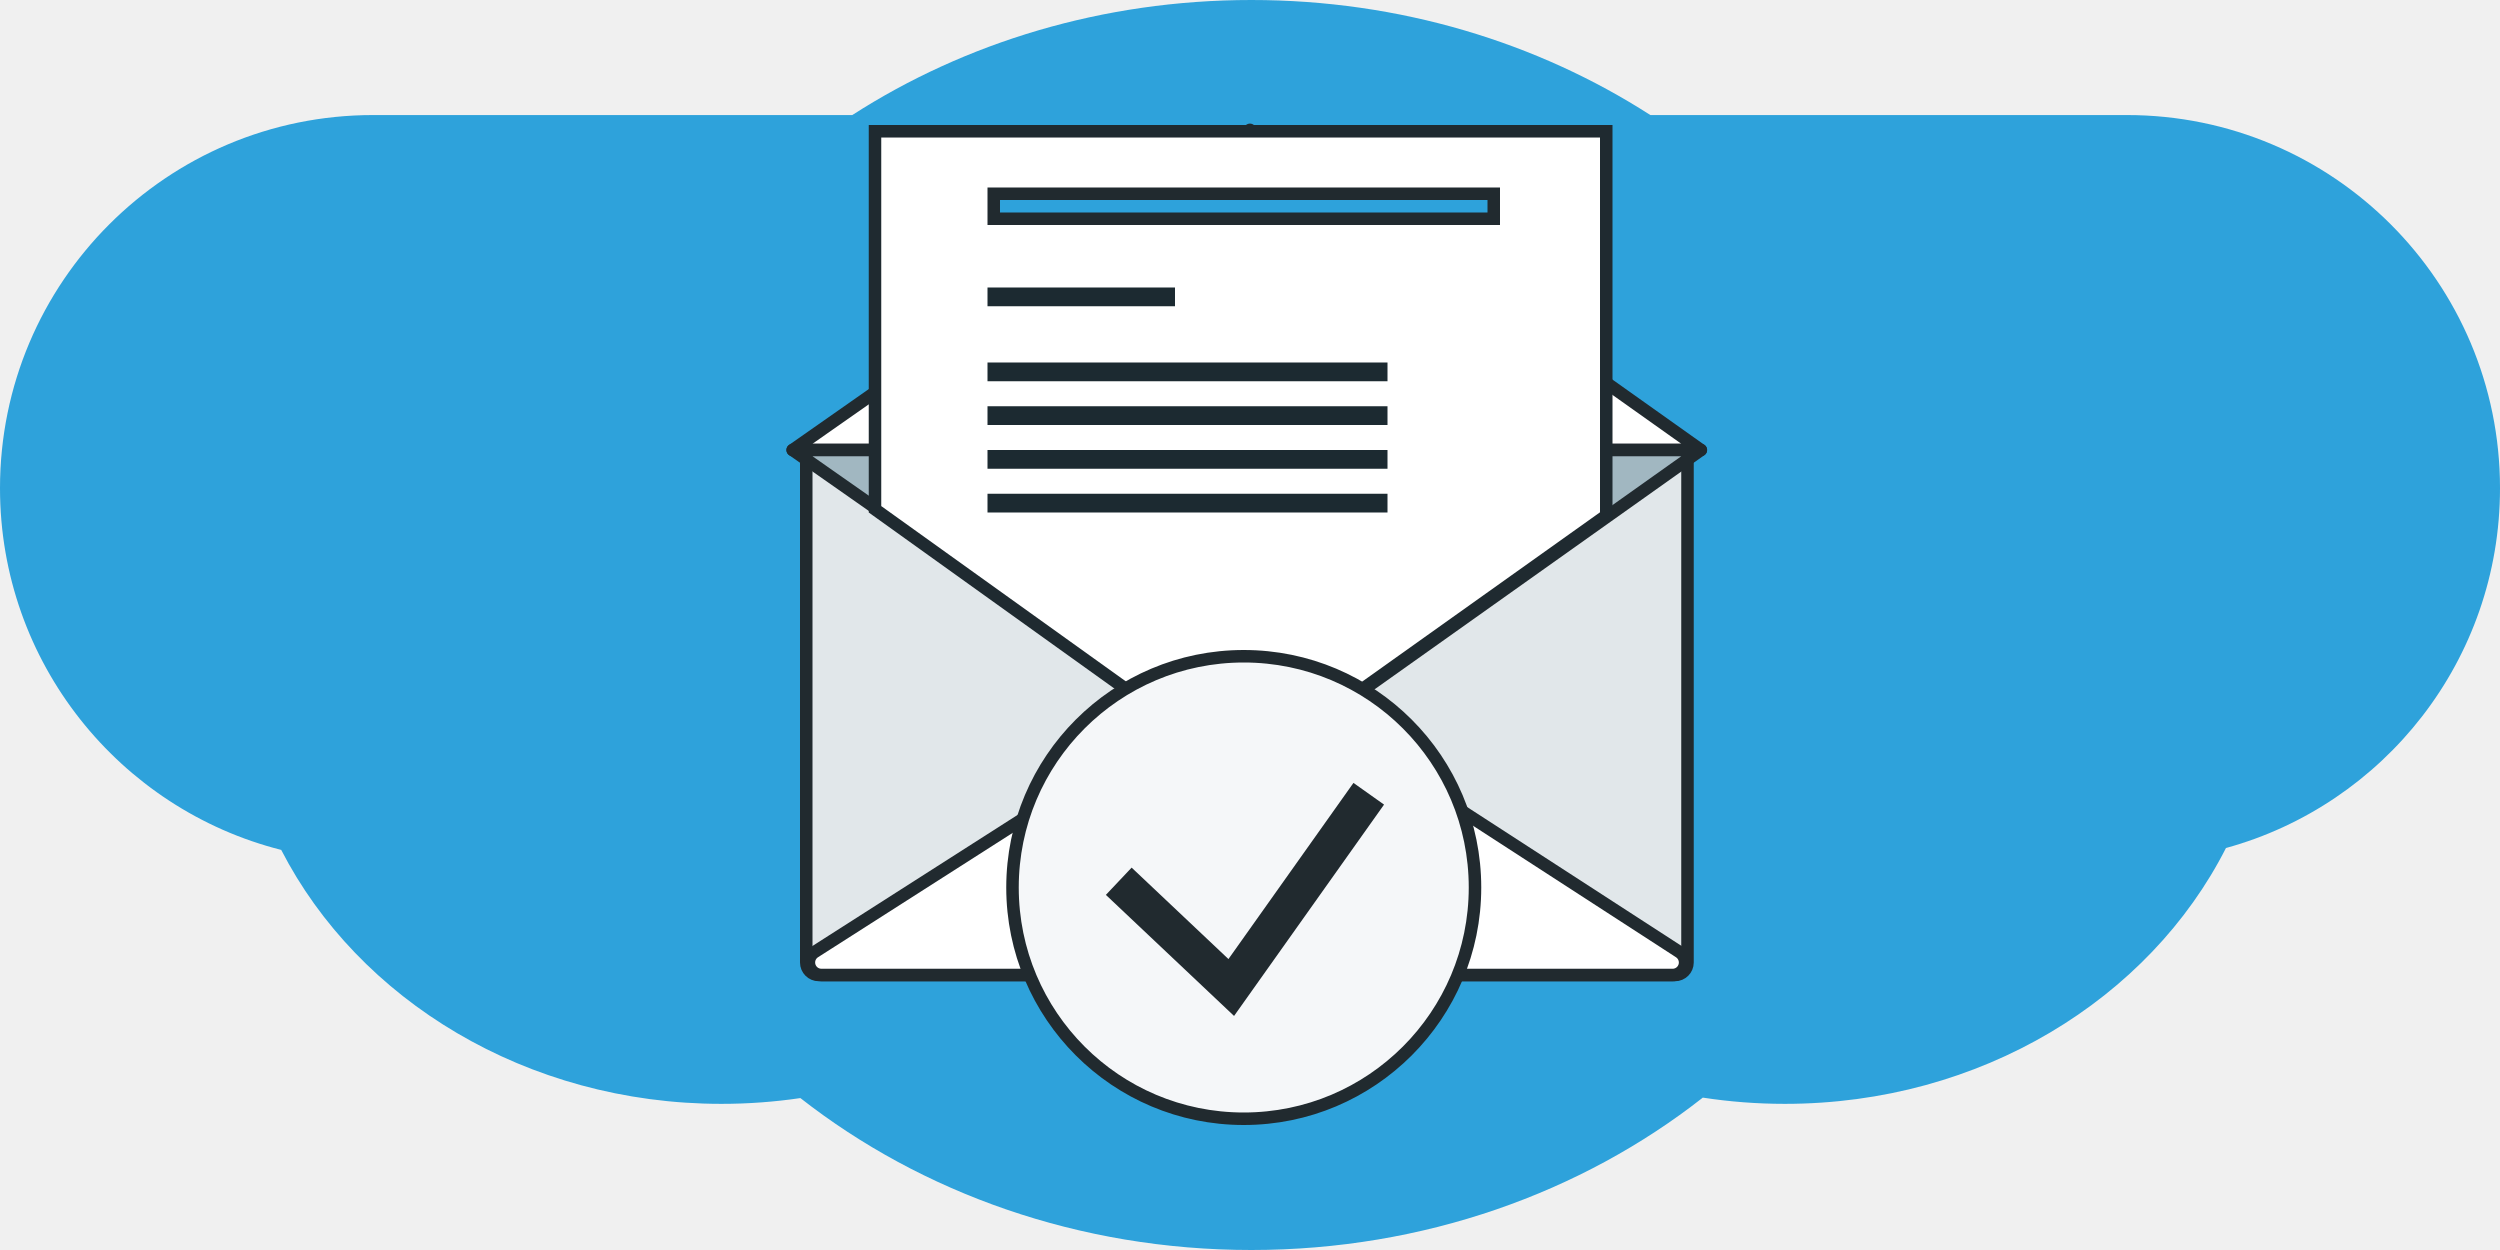
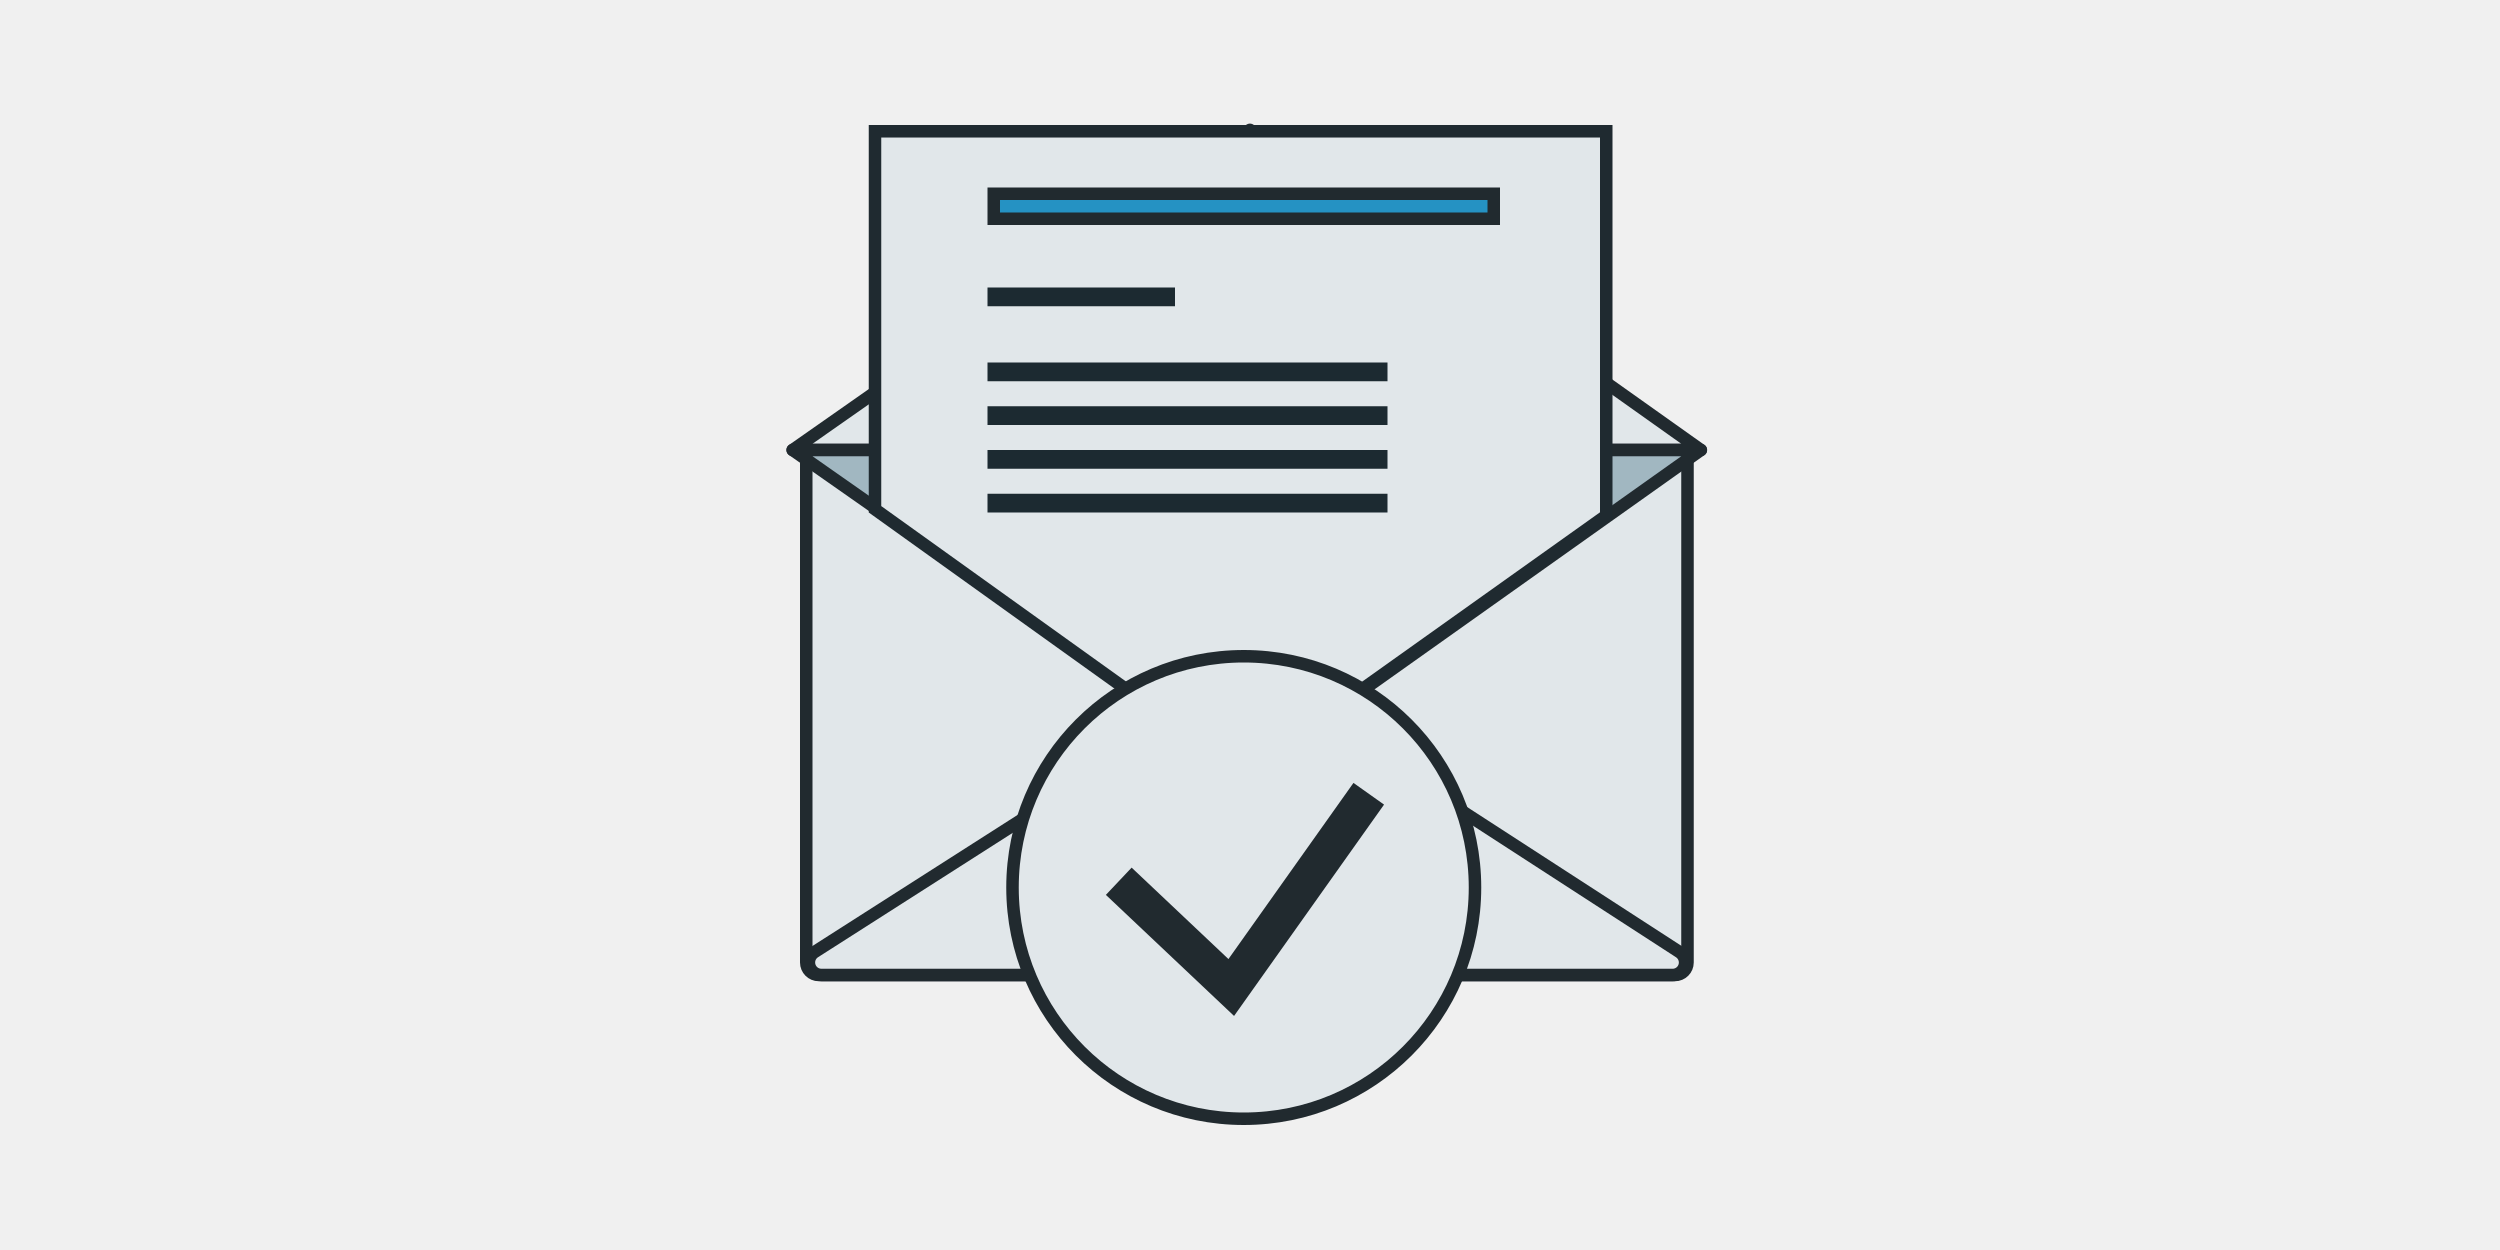
- <svg xmlns="http://www.w3.org/2000/svg" viewBox="0 0 400 200" version="1.1">
-   <g id="Cloud/Placeholders/Activated" stroke="none" stroke-width="1" fill="none" fill-rule="evenodd">
-     <path d="M200.211,0 C223.999,0 246.029,6.815 264.053,18.406 L340.299,18.408 C373.271,18.408 400,45.137 400,78.109 C400,105.592 381.43,128.738 356.153,135.683 C343.895,159.839 316.901,176.617 285.572,176.617 C281.1,176.617 276.717,176.275 272.452,175.619 C253.093,190.809 227.837,200 200.211,200 C172.63,200 147.411,190.839 128.061,175.692 C123.949,176.3 119.727,176.617 115.423,176.617 C84.225,176.617 57.327,159.979 44.996,135.986 C19.135,129.436 3.41650556e-15,106.007 0,78.109 C-4.03793284e-15,45.137 26.729,18.408 59.701,18.408 L136.369,18.406 C154.392,6.815 176.423,0 200.211,0 Z" id="Combined-Shape" fill="#2EA2DB" class="brand_element_cloud" />
-     <g id="Group-3" transform="translate(128, 22)" stroke="#212A2F" stroke-width="2">
-       <rect id="Rectangle" fill="#E1E7EA" x="1" y="48" width="141" height="86" rx="2" />
-       <path d="M-1.172,-1 L144.136,-1 L71.99,50.224 L-1.172,-1 Z" id="Path-27" fill="#FFFFFF" stroke-linejoin="round" transform="translate(71.5, 24.5) scale(1, -1) translate(-71.5, -24.5) " />
-       <path d="M-1.172,50 L144.136,50 L71.99,101.224 L-1.172,50 Z" id="Path-27" fill="#A1B7C1" stroke-linejoin="round" />
-     </g>
-     <path d="M140,21 L140,81.486 L199.002,123.771 L257,82.484 L257,21 L140,21 Z" id="Rectangle" stroke="#1F2A30" stroke-width="2" fill="#FFFFFF" />
-     <path d="M130.346,111.685 C129.771,111.318 129.423,110.683 129.423,110 C129.423,108.895 130.318,108 131.423,108 L267.617,108 C268.295,108 268.927,108.343 269.296,108.913 C269.897,109.84 269.632,111.078 268.705,111.679 L200.004,156.189 L130.346,111.685 Z" id="Path-27" stroke="#212A2F" stroke-width="2" fill="#FFFFFF" transform="translate(199.5, 132) scale(1, -1) translate(-199.5, -132) " />
-     <circle id="Oval" stroke="#212A2F" stroke-width="2" fill="#F5F7F9" cx="199" cy="142" r="37" />
-     <polygon id="Path-7" fill="#212A2F" fill-rule="nonzero" points="181.06 138.819 176.94 143.181 197.449 162.551 221.447 128.736 216.553 125.264 196.551 153.449" />
-     <rect id="Rectangle" stroke="#212A2F" stroke-width="2" fill="#2EA2DB" x="159" y="31" width="80" height="4" />
-     <rect id="Rectangle" fill="#1C2A31" x="158" y="46" width="30" height="3" />
-     <rect id="Rectangle" fill="#1C2A31" x="158" y="58" width="64" height="3" />
-     <rect id="Rectangle" fill="#1C2A31" x="158" y="65" width="64" height="3" />
-     <rect id="Rectangle" fill="#1C2A31" x="158" y="72" width="64" height="3" />
-     <rect id="Rectangle" fill="#1C2A31" x="158" y="79" width="64" height="3" />
-   </g>
+ <svg xmlns="http://www.w3.org/2000/svg" width="400" height="200" viewBox="0 0 400 200" fill="none">
+   <path d="M268 70H131C129.895 70 129 70.895 129 72V154C129 155.105 129.895 156 131 156H268C269.105 156 270 155.105 270 154V72C270 70.895 269.105 70 268 70Z" fill="#E1E7EA" stroke="#212A2F" stroke-width="2" />
+   <path fill-rule="evenodd" clip-rule="evenodd" d="M126.828 72H272.136L199.99 20.776L126.828 72Z" fill="#E1E7EA" stroke="#212A2F" stroke-width="2" stroke-linejoin="round" />
+   <path fill-rule="evenodd" clip-rule="evenodd" d="M126.828 72H272.136L199.99 123.224L126.828 72Z" fill="#A1B7C1" stroke="#212A2F" stroke-width="2" stroke-linejoin="round" />
+   <path fill-rule="evenodd" clip-rule="evenodd" d="M140 21V81.486L199.002 123.771L257 82.484V21H140Z" fill="#E1E7EA" stroke="#1F2A30" stroke-width="2" />
+   <path fill-rule="evenodd" clip-rule="evenodd" d="M130.346 152.315C129.771 152.682 129.423 153.317 129.423 154C129.423 155.105 130.318 156 131.423 156H267.617C268.295 156 268.927 155.657 269.296 155.087C269.897 154.16 269.632 152.922 268.705 152.321L200.004 107.811L130.346 152.315Z" fill="#E1E7EA" stroke="#212A2F" stroke-width="2" />
+   <path d="M199 179C219.435 179 236 162.435 236 142C236 121.565 219.435 105 199 105C178.565 105 162 121.565 162 142C162 162.435 178.565 179 199 179Z" fill="#E1E7EA" stroke="#212A2F" stroke-width="2" />
+   <path d="M181.06 138.819L176.94 143.181L197.449 162.551L221.447 128.736L216.554 125.264L196.551 153.449L181.06 138.819Z" fill="#212A2F" />
+   <path class="brand_element" d="M239 31H159V35H239V31Z" fill="#2592C3" stroke="#212A2F" stroke-width="2" />
+   <path d="M188 46H158V49H188V46Z" fill="#1C2A31" />
+   <path d="M222 58H158V61H222V58Z" fill="#1C2A31" />
+   <path d="M222 65H158V68H222V65Z" fill="#1C2A31" />
+   <path d="M222 72H158V75H222V72Z" fill="#1C2A31" />
+   <path d="M222 79H158V82H222V79Z" fill="#1C2A31" />
</svg>
